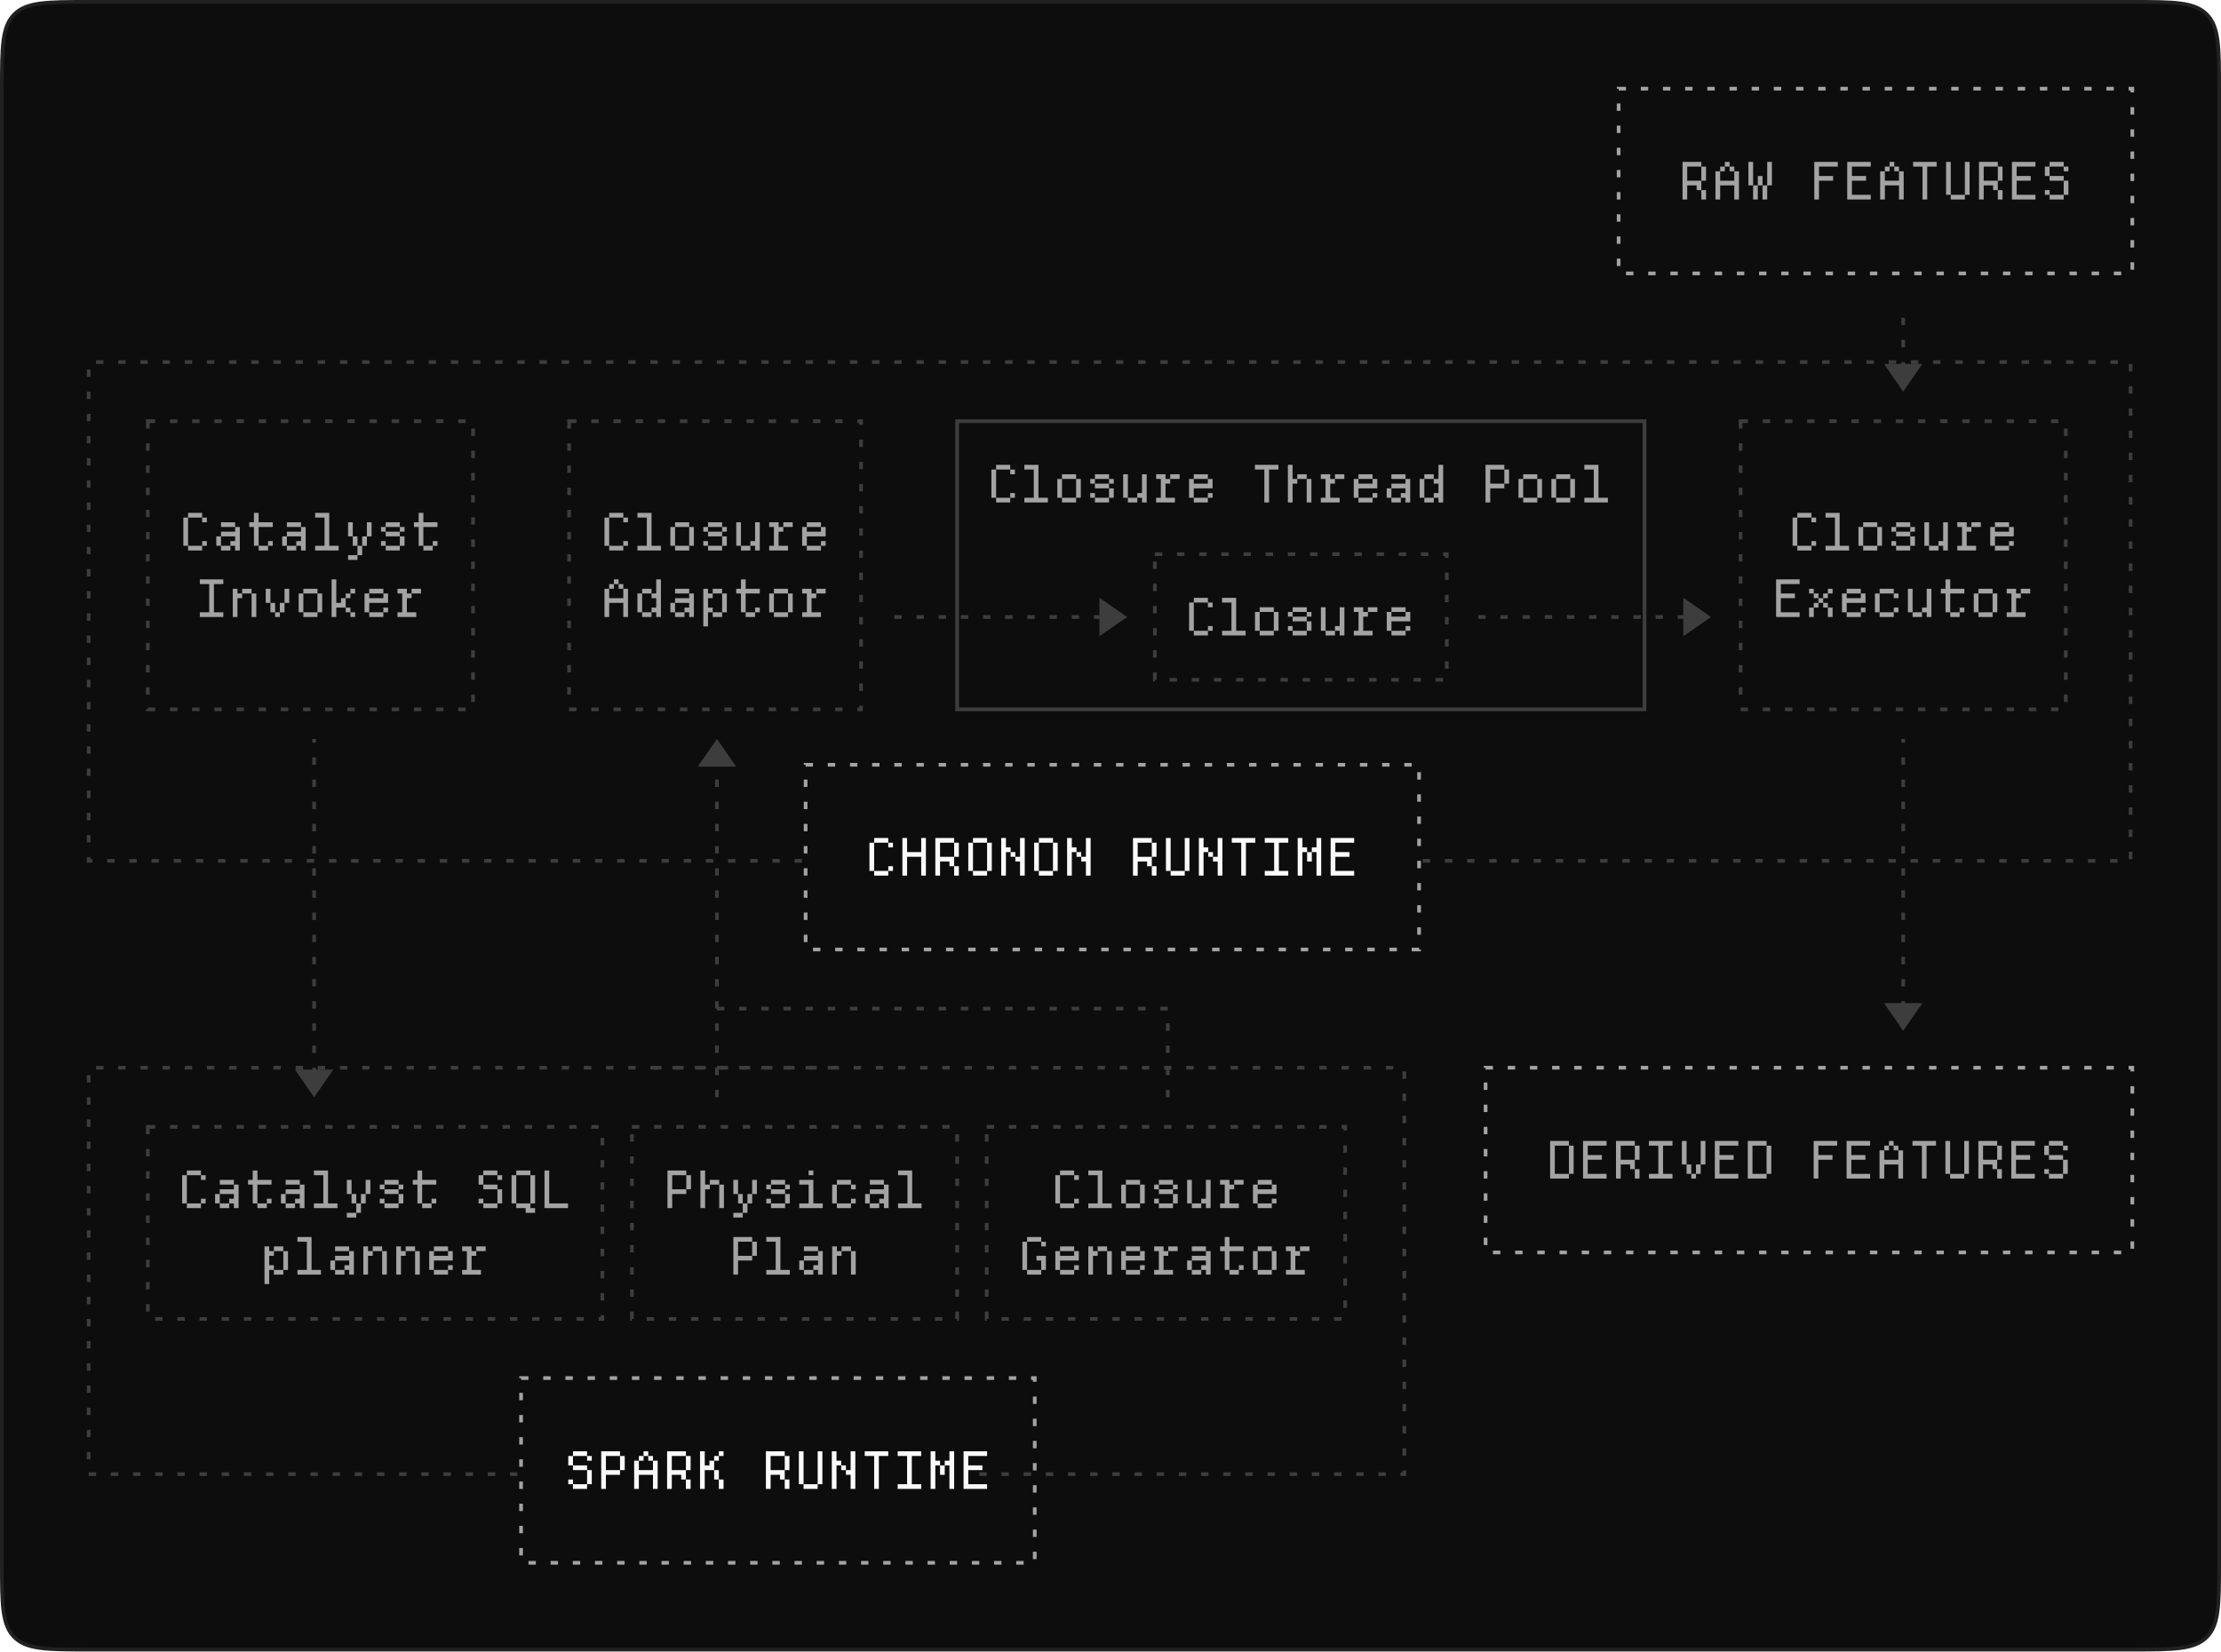
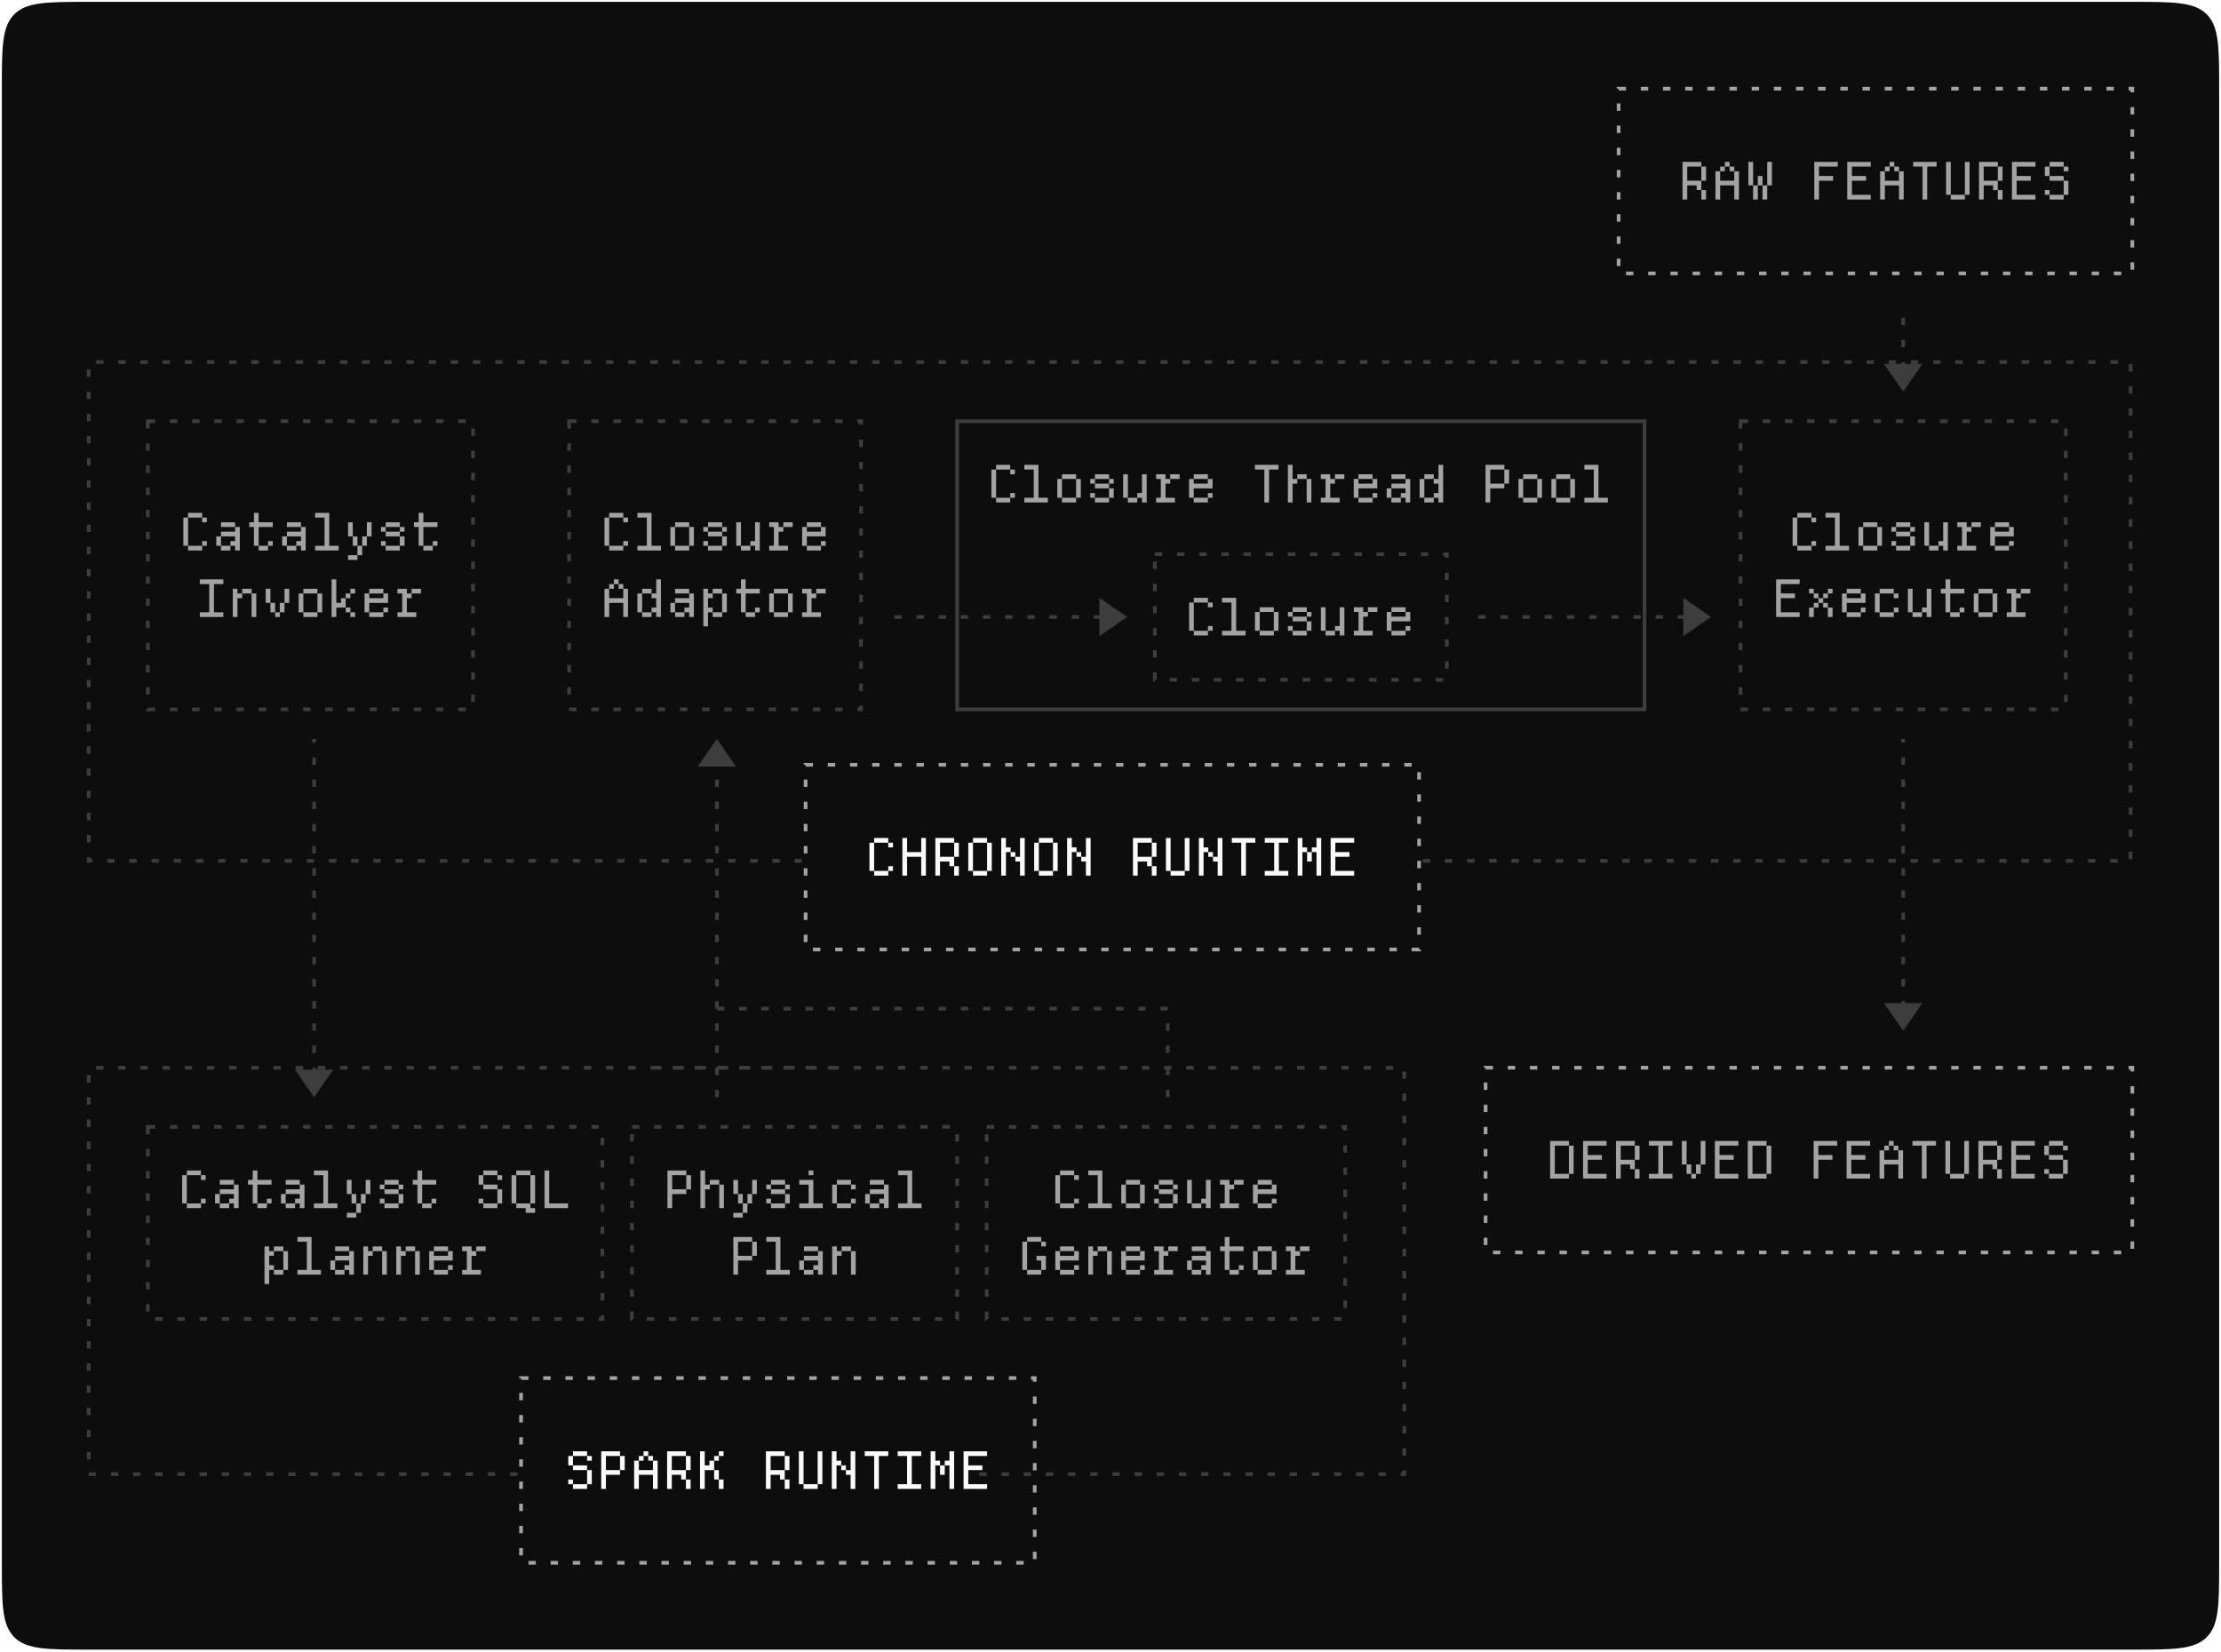
<svg xmlns="http://www.w3.org/2000/svg" width="601" height="447" viewBox="0 0 601 447" fill="none">
  <path d="M24 0.5H577C582.671 0.5 586.874 0.501 590.101 0.935C593.313 1.366 595.483 2.219 597.132 3.868C598.781 5.517 599.634 7.687 600.065 10.899C600.499 14.126 600.5 18.329 600.5 24V423C600.5 428.671 600.499 432.874 600.065 436.101C599.634 439.313 598.781 441.483 597.132 443.132C595.483 444.781 593.313 445.634 590.101 446.065C586.874 446.499 582.671 446.5 577 446.5H24C18.329 446.5 14.126 446.499 10.899 446.065C7.687 445.634 5.517 444.781 3.868 443.132C2.219 441.483 1.366 439.313 0.935 436.101C0.501 432.874 0.5 428.671 0.5 423V24C0.5 18.329 0.501 14.126 0.935 10.899C1.366 7.687 2.219 5.517 3.868 3.868C5.517 2.219 7.687 1.366 10.899 0.935C14.126 0.501 18.329 0.5 24 0.5Z" fill="#0D0D0D" />
-   <path d="M24 0.5H577C582.671 0.5 586.874 0.501 590.101 0.935C593.313 1.366 595.483 2.219 597.132 3.868C598.781 5.517 599.634 7.687 600.065 10.899C600.499 14.126 600.5 18.329 600.5 24V423C600.5 428.671 600.499 432.874 600.065 436.101C599.634 439.313 598.781 441.483 597.132 443.132C595.483 444.781 593.313 445.634 590.101 446.065C586.874 446.499 582.671 446.5 577 446.5H24C18.329 446.5 14.126 446.499 10.899 446.065C7.687 445.634 5.517 444.781 3.868 443.132C2.219 441.483 1.366 439.313 0.935 436.101C0.501 432.874 0.5 428.671 0.5 423V24C0.5 18.329 0.501 14.126 0.935 10.899C1.366 7.687 2.219 5.517 3.868 3.868C5.517 2.219 7.687 1.366 10.899 0.935C14.126 0.501 18.329 0.5 24 0.5Z" stroke="#212121" />
  <path d="M218 207H384V257H218V207Z" stroke="#A3A3A3" stroke-dasharray="2 4" />
  <path d="M235.273 228.091H236.545V235.727H235.273V228.091ZM236.545 235.727H240.364V237H236.545V235.727ZM240.364 234.455H241.636V235.727H240.364V234.455ZM236.545 226.818H240.364V228.091H236.545V226.818ZM240.364 228.091H241.636V229.364H240.364V228.091ZM244.187 226.818H245.46V230.636H249.278V226.818H250.55V237H249.278V231.909H245.46V237H244.187V226.818ZM253.101 226.818H258.192V228.091H254.374V231.909H258.192V234.455H256.919V233.182H254.374V237H253.101V226.818ZM258.192 228.091H259.464V231.909H258.192V228.091ZM258.192 234.455H259.464V237H258.192V234.455ZM262.015 228.091H263.288V235.727H262.015V228.091ZM263.288 235.727H267.106V237H263.288V235.727ZM267.106 228.091H268.379V235.727H267.106V228.091ZM263.288 226.818H267.106V228.091H263.288V226.818ZM270.929 226.818H272.202V229.364H273.474V230.636H272.202V237H270.929V226.818ZM276.02 233.182H274.747V231.909H276.02V226.818H277.293V237H276.02V233.182ZM274.747 231.909H273.474V230.636H274.747V231.909ZM279.843 228.091H281.116V235.727H279.843V228.091ZM281.116 235.727H284.934V237H281.116V235.727ZM284.934 228.091H286.207V235.727H284.934V228.091ZM281.116 226.818H284.934V228.091H281.116V226.818ZM288.757 226.818H290.03V229.364H291.303V230.636H290.03V237H288.757V226.818ZM293.848 233.182H292.575V231.909H293.848V226.818H295.121V237H293.848V233.182ZM292.575 231.909H291.303V230.636H292.575V231.909ZM306.585 226.818H311.676V228.091H307.858V231.909H311.676V234.455H310.403V233.182H307.858V237H306.585V226.818ZM311.676 228.091H312.949V231.909H311.676V228.091ZM311.676 234.455H312.949V237H311.676V234.455ZM315.499 226.818H316.772V235.727H315.499V226.818ZM316.772 235.727H320.59V237H316.772V235.727ZM320.59 226.818H321.863V235.727H320.59V226.818ZM324.413 226.818H325.686V229.364H326.959V230.636H325.686V237H324.413V226.818ZM329.504 233.182H328.232V231.909H329.504V226.818H330.777V237H329.504V233.182ZM328.232 231.909H326.959V230.636H328.232V231.909ZM333.327 226.818H339.691V228.091H337.146V237H335.873V228.091H333.327V226.818ZM344.787 235.727V228.091H342.241V226.818H348.605V228.091H346.06V235.727H348.605V237H342.241V235.727H344.787ZM351.156 226.818H352.428V229.364H353.701V230.636H352.428V237H351.156V226.818ZM356.246 230.636H354.974V229.364H356.246V226.818H357.519V237H356.246V230.636ZM353.701 230.636H354.974V233.182H353.701V230.636ZM360.07 226.818H366.433V228.091H361.342V230.636H365.161V231.909H361.342V235.727H366.433V237H360.07V226.818Z" fill="#FAFAFA" />
  <path d="M141 373H280V423H141V373Z" stroke="#A3A3A3" stroke-dasharray="2 4" />
  <path d="M153.773 394.091H155.045V396.636H153.773V394.091ZM155.045 396.636H158.864V397.909H155.045V396.636ZM158.864 401.727V403H155.045V401.727H158.864ZM155.045 401.727H153.773V400.455H155.045V401.727ZM158.864 397.909H160.136V401.727H158.864V397.909ZM155.045 392.818H158.864V394.091H155.045V392.818ZM158.864 394.091H160.136V395.364H158.864V394.091ZM162.687 392.818H167.778V394.091H163.96V397.909H167.778V399.182H163.96V403H162.687V392.818ZM167.778 394.091H169.05V397.909H167.778V394.091ZM171.601 395.364H172.874V397.909H176.692V395.364H177.964V403H176.692V399.182H172.874V403H171.601V395.364ZM174.146 392.818H175.419V394.091H174.146V392.818ZM172.874 394.091H174.146V395.364H172.874V394.091ZM175.419 394.091H176.692V395.364H175.419V394.091ZM180.515 392.818H185.606V394.091H181.788V397.909H185.606V400.455H184.333V399.182H181.788V403H180.515V392.818ZM185.606 394.091H186.879V397.909H185.606V394.091ZM185.606 400.455H186.879V403H185.606V400.455ZM189.429 392.818H190.702V396.636H191.974V395.364H193.247V397.909H190.702V403H189.429V392.818ZM194.52 392.818H195.793V394.091H194.52V392.818ZM193.247 394.091H194.52V395.364H193.247V394.091ZM194.52 400.455H193.247V397.909H194.52V400.455ZM194.52 400.455H195.793V403H194.52V400.455ZM207.257 392.818H212.348V394.091H208.53V397.909H212.348V400.455H211.075V399.182H208.53V403H207.257V392.818ZM212.348 394.091H213.621V397.909H212.348V394.091ZM212.348 400.455H213.621V403H212.348V400.455ZM216.171 392.818H217.444V401.727H216.171V392.818ZM217.444 401.727H221.262V403H217.444V401.727ZM221.262 392.818H222.535V401.727H221.262V392.818ZM225.085 392.818H226.358V395.364H227.631V396.636H226.358V403H225.085V392.818ZM230.176 399.182H228.903V397.909H230.176V392.818H231.449V403H230.176V399.182ZM228.903 397.909H227.631V396.636H228.903V397.909ZM233.999 392.818H240.363V394.091H237.817V403H236.545V394.091H233.999V392.818ZM245.459 401.727V394.091H242.913V392.818H249.277V394.091H246.732V401.727H249.277V403H242.913V401.727H245.459ZM251.827 392.818H253.1V395.364H254.373V396.636H253.1V403H251.827V392.818ZM256.918 396.636H255.646V395.364H256.918V392.818H258.191V403H256.918V396.636ZM254.373 396.636H255.646V399.182H254.373V396.636ZM260.741 392.818H267.105V394.091H262.014V396.636H265.832V397.909H262.014V401.727H267.105V403H260.741V392.818Z" fill="#FAFAFA" />
  <path d="M217.009 233H24V98H387.009" stroke="#3D3D3D" stroke-dasharray="2 4" />
  <path d="M140 399H24V289H228.279" stroke="#3D3D3D" stroke-dasharray="2 4" />
  <path d="M385 233H576.54V98H385" stroke="#3D3D3D" stroke-dasharray="2 4" />
  <path d="M265 399H380V289H175.229" stroke="#3D3D3D" stroke-dasharray="2 4" />
  <path d="M40 114H128V192H40V114Z" stroke="#3D3D3D" stroke-dasharray="2 4" />
  <path d="M49.617 140.091H50.889V147.727H49.617V140.091ZM50.889 147.727H54.707V149H50.889V147.727ZM54.707 146.455H55.98V147.727H54.707V146.455ZM50.889 138.818H54.707V140.091H50.889V138.818ZM54.707 140.091H55.98V141.364H54.707V140.091ZM58.531 145.182H59.803V147.727H58.531V145.182ZM59.803 147.727H62.349V149H59.803V147.727ZM62.349 146.455H63.621V145.182H59.803V143.909H63.621V142.636H64.894V149H63.621V147.727H62.349V146.455ZM59.803 141.364H63.621V142.636H59.803V141.364ZM68.717 138.818H69.99V141.364H73.808V142.636H69.99V147.727H68.717V142.636H67.445V141.364H68.717V138.818ZM69.99 147.727H72.535V149H69.99V147.727ZM72.535 146.455H73.808V147.727H72.535V146.455ZM76.359 145.182H77.631V147.727H76.359V145.182ZM77.631 147.727H80.177V149H77.631V147.727ZM80.177 146.455H81.45V145.182H77.631V143.909H81.45V142.636H82.722V149H81.45V147.727H80.177V146.455ZM77.631 141.364H81.45V142.636H77.631V141.364ZM87.818 140.091H85.273V138.818H89.091V147.727H91.636V149H85.273V147.727H87.818V140.091ZM94.187 141.364H95.46V145.182H94.187V141.364ZM99.278 141.364H100.55V145.182H99.278V141.364ZM96.732 147.727H98.005V150.273H96.732V147.727ZM96.732 150.273V151.545H94.187V150.273H96.732ZM98.005 145.182H99.278V147.727H98.005V145.182ZM95.46 145.182H96.732V147.727H95.46V145.182ZM108.192 147.727V149H104.374V147.727H108.192ZM104.374 147.727H103.101V146.455H104.374V147.727ZM108.192 141.364V142.636H104.374V141.364H108.192ZM103.101 142.636H104.374V143.909H103.101V142.636ZM104.374 143.909H108.192V145.182H104.374V143.909ZM108.192 145.182H109.464V147.727H108.192V145.182ZM108.192 142.636H109.464V143.909H108.192V142.636ZM113.288 138.818H114.56V141.364H118.379V142.636H114.56V147.727H113.288V142.636H112.015V141.364H113.288V138.818ZM114.56 147.727H117.106V149H114.56V147.727ZM117.106 146.455H118.379V147.727H117.106V146.455ZM56.619 165.727V158.091H54.074V156.818H60.437V158.091H57.892V165.727H60.437V167H54.074V165.727H56.619ZM62.988 159.364H64.26V160.636H65.533V161.909H64.26V167H62.988V159.364ZM65.533 159.364H68.079V160.636H65.533V159.364ZM68.079 160.636H69.351V167H68.079V160.636ZM71.902 159.364H73.174V163.182H71.902V159.364ZM76.993 159.364H78.265V163.182H76.993V159.364ZM74.447 165.727H73.174V163.182H74.447V165.727ZM74.447 165.727H75.72V167H74.447V165.727ZM75.72 163.182H76.993V165.727H75.72V163.182ZM82.088 159.364H85.907V160.636H82.088V159.364ZM85.907 160.636H87.179V165.727H85.907V160.636ZM80.816 160.636H82.088V165.727H80.816V160.636ZM82.088 165.727H85.907V167H82.088V165.727ZM89.73 156.818H91.002V163.182H92.275V161.909H93.548V164.455H91.002V167H89.73V156.818ZM94.821 159.364H96.093V160.636H94.821V159.364ZM93.548 160.636H94.821V161.909H93.548V160.636ZM93.548 164.455H94.821V165.727H93.548V164.455ZM94.821 165.727H96.093V167H94.821V165.727ZM99.916 159.364H103.735V160.636H99.916V159.364ZM98.644 160.636H99.916V161.909H103.735V160.636H105.007V163.182H99.916V165.727H98.644V160.636ZM99.916 165.727H103.735V167H99.916V165.727ZM103.735 164.455H105.007V165.727H103.735V164.455ZM110.103 159.364V160.636H111.376V161.909H110.103V165.727H112.649V167H107.558V165.727H108.831V160.636H107.558V159.364H110.103ZM113.922 159.364V160.636H111.376V159.364H113.922Z" fill="#A3A3A3" />
  <path d="M154 114H233V192H154V114Z" stroke="#3D3D3D" stroke-dasharray="2 4" />
  <path d="M163.574 140.091H164.846V147.727H163.574V140.091ZM164.846 147.727H168.664V149H164.846V147.727ZM168.664 146.455H169.937V147.727H168.664V146.455ZM164.846 138.818H168.664V140.091H164.846V138.818ZM168.664 140.091H169.937V141.364H168.664V140.091ZM175.033 140.091H172.488V138.818H176.306V147.727H178.851V149H172.488V147.727H175.033V140.091ZM182.674 141.364H186.493V142.636H182.674V141.364ZM186.493 142.636H187.765V147.727H186.493V142.636ZM181.402 142.636H182.674V147.727H181.402V142.636ZM182.674 147.727H186.493V149H182.674V147.727ZM195.407 147.727V149H191.588V147.727H195.407ZM191.588 147.727H190.316V146.455H191.588V147.727ZM195.407 141.364V142.636H191.588V141.364H195.407ZM190.316 142.636H191.588V143.909H190.316V142.636ZM191.588 143.909H195.407V145.182H191.588V143.909ZM195.407 145.182H196.679V147.727H195.407V145.182ZM195.407 142.636H196.679V143.909H195.407V142.636ZM199.23 141.364H200.502V147.727H199.23V141.364ZM200.502 147.727H203.048V149H200.502V147.727ZM204.321 141.364H205.593V149H204.321V147.727H203.048V146.455H204.321V141.364ZM210.689 141.364V142.636H211.962V143.909H210.689V147.727H213.235V149H208.144V147.727H209.417V142.636H208.144V141.364H210.689ZM214.507 141.364V142.636H211.962V141.364H214.507ZM218.331 141.364H222.149V142.636H218.331V141.364ZM217.058 142.636H218.331V143.909H222.149V142.636H223.422V145.182H218.331V147.727H217.058V142.636ZM218.331 147.727H222.149V149H218.331V147.727ZM222.149 146.455H223.422V147.727H222.149V146.455ZM163.574 159.364H164.846V161.909H168.664V159.364H169.937V167H168.664V163.182H164.846V167H163.574V159.364ZM166.119 156.818H167.392V158.091H166.119V156.818ZM164.846 158.091H166.119V159.364H164.846V158.091ZM167.392 158.091H168.664V159.364H167.392V158.091ZM177.578 156.818H178.851V167H177.578V165.727H176.306V164.455H177.578V161.909H176.306V160.636H177.578V156.818ZM176.306 165.727V167H173.76V165.727H176.306ZM173.76 165.727H172.488V160.636H173.76V165.727ZM176.306 160.636H173.76V159.364H176.306V160.636ZM181.402 163.182H182.674V165.727H181.402V163.182ZM182.674 165.727H185.22V167H182.674V165.727ZM185.22 164.455H186.493V163.182H182.674V161.909H186.493V160.636H187.765V167H186.493V165.727H185.22V164.455ZM182.674 159.364H186.493V160.636H182.674V159.364ZM190.316 159.364H191.588V160.636H192.861V161.909H191.588V164.455H192.861V165.727H191.588V169.545H190.316V159.364ZM192.861 159.364H195.407V160.636H192.861V159.364ZM195.407 160.636H196.679V165.727H195.407V160.636ZM192.861 165.727H195.407V167H192.861V165.727ZM200.502 156.818H201.775V159.364H205.593V160.636H201.775V165.727H200.502V160.636H199.23V159.364H200.502V156.818ZM201.775 165.727H204.321V167H201.775V165.727ZM204.321 164.455H205.593V165.727H204.321V164.455ZM209.417 159.364H213.235V160.636H209.417V159.364ZM213.235 160.636H214.507V165.727H213.235V160.636ZM208.144 160.636H209.417V165.727H208.144V160.636ZM209.417 165.727H213.235V167H209.417V165.727ZM219.603 159.364V160.636H220.876V161.909H219.603V165.727H222.149V167H217.058V165.727H218.331V160.636H217.058V159.364H219.603ZM223.422 159.364V160.636H220.876V159.364H223.422Z" fill="#A3A3A3" />
  <path d="M259 114H445V192H259V114Z" stroke="#3D3D3D" />
  <path d="M268.273 127.091H269.545V134.727H268.273V127.091ZM269.545 134.727H273.364V136H269.545V134.727ZM273.364 133.455H274.636V134.727H273.364V133.455ZM269.545 125.818H273.364V127.091H269.545V125.818ZM273.364 127.091H274.636V128.364H273.364V127.091ZM279.732 127.091H277.187V125.818H281.005V134.727H283.55V136H277.187V134.727H279.732V127.091ZM287.374 128.364H291.192V129.636H287.374V128.364ZM291.192 129.636H292.464V134.727H291.192V129.636ZM286.101 129.636H287.374V134.727H286.101V129.636ZM287.374 134.727H291.192V136H287.374V134.727ZM300.106 134.727V136H296.288V134.727H300.106ZM296.288 134.727H295.015V133.455H296.288V134.727ZM300.106 128.364V129.636H296.288V128.364H300.106ZM295.015 129.636H296.288V130.909H295.015V129.636ZM296.288 130.909H300.106V132.182H296.288V130.909ZM300.106 132.182H301.379V134.727H300.106V132.182ZM300.106 129.636H301.379V130.909H300.106V129.636ZM303.929 128.364H305.202V134.727H303.929V128.364ZM305.202 134.727H307.747V136H305.202V134.727ZM309.02 128.364H310.293V136H309.02V134.727H307.747V133.455H309.02V128.364ZM315.388 128.364V129.636H316.661V130.909H315.388V134.727H317.934V136H312.843V134.727H314.116V129.636H312.843V128.364H315.388ZM319.207 128.364V129.636H316.661V128.364H319.207ZM323.03 128.364H326.848V129.636H323.03V128.364ZM321.757 129.636H323.03V130.909H326.848V129.636H328.121V132.182H323.03V134.727H321.757V129.636ZM323.03 134.727H326.848V136H323.03V134.727ZM326.848 133.455H328.121V134.727H326.848V133.455ZM339.585 125.818H345.949V127.091H343.403V136H342.131V127.091H339.585V125.818ZM348.499 125.818H349.772V129.636H351.045V130.909H349.772V136H348.499V125.818ZM353.59 129.636H354.863V136H353.59V129.636ZM351.045 128.364H353.59V129.636H351.045V128.364ZM359.959 128.364V129.636H361.232V130.909H359.959V134.727H362.504V136H357.413V134.727H358.686V129.636H357.413V128.364H359.959ZM363.777 128.364V129.636H361.232V128.364H363.777ZM367.6 128.364H371.418V129.636H367.6V128.364ZM366.327 129.636H367.6V130.909H371.418V129.636H372.691V132.182H367.6V134.727H366.327V129.636ZM367.6 134.727H371.418V136H367.6V134.727ZM371.418 133.455H372.691V134.727H371.418V133.455ZM375.241 132.182H376.514V134.727H375.241V132.182ZM376.514 134.727H379.06V136H376.514V134.727ZM379.06 133.455H380.332V132.182H376.514V130.909H380.332V129.636H381.605V136H380.332V134.727H379.06V133.455ZM376.514 128.364H380.332V129.636H376.514V128.364ZM389.246 125.818H390.519V136H389.246V134.727H387.974V133.455H389.246V130.909H387.974V129.636H389.246V125.818ZM387.974 134.727V136H385.428V134.727H387.974ZM385.428 134.727H384.156V129.636H385.428V134.727ZM387.974 129.636H385.428V128.364H387.974V129.636ZM401.984 125.818H407.075V127.091H403.256V130.909H407.075V132.182H403.256V136H401.984V125.818ZM407.075 127.091H408.347V130.909H407.075V127.091ZM412.17 128.364H415.989V129.636H412.17V128.364ZM415.989 129.636H417.261V134.727H415.989V129.636ZM410.898 129.636H412.17V134.727H410.898V129.636ZM412.17 134.727H415.989V136H412.17V134.727ZM421.085 128.364H424.903V129.636H421.085V128.364ZM424.903 129.636H426.175V134.727H424.903V129.636ZM419.812 129.636H421.085V134.727H419.812V129.636ZM421.085 134.727H424.903V136H421.085V134.727ZM431.271 127.091H428.726V125.818H432.544V134.727H435.089V136H428.726V134.727H431.271V127.091Z" fill="#A3A3A3" />
  <path d="M312.5 150H391.5V184H312.5V150Z" stroke="#3D3D3D" stroke-dasharray="2 4" />
  <path d="M321.773 163.091H323.045V170.727H321.773V163.091ZM323.045 170.727H326.864V172H323.045V170.727ZM326.864 169.455H328.136V170.727H326.864V169.455ZM323.045 161.818H326.864V163.091H323.045V161.818ZM326.864 163.091H328.136V164.364H326.864V163.091ZM333.232 163.091H330.687V161.818H334.505V170.727H337.05V172H330.687V170.727H333.232V163.091ZM340.874 164.364H344.692V165.636H340.874V164.364ZM344.692 165.636H345.964V170.727H344.692V165.636ZM339.601 165.636H340.874V170.727H339.601V165.636ZM340.874 170.727H344.692V172H340.874V170.727ZM353.606 170.727V172H349.788V170.727H353.606ZM349.788 170.727H348.515V169.455H349.788V170.727ZM353.606 164.364V165.636H349.788V164.364H353.606ZM348.515 165.636H349.788V166.909H348.515V165.636ZM349.788 166.909H353.606V168.182H349.788V166.909ZM353.606 168.182H354.879V170.727H353.606V168.182ZM353.606 165.636H354.879V166.909H353.606V165.636ZM357.429 164.364H358.702V170.727H357.429V164.364ZM358.702 170.727H361.247V172H358.702V170.727ZM362.52 164.364H363.793V172H362.52V170.727H361.247V169.455H362.52V164.364ZM368.888 164.364V165.636H370.161V166.909H368.888V170.727H371.434V172H366.343V170.727H367.616V165.636H366.343V164.364H368.888ZM372.707 164.364V165.636H370.161V164.364H372.707ZM376.53 164.364H380.348V165.636H376.53V164.364ZM375.257 165.636H376.53V166.909H380.348V165.636H381.621V168.182H376.53V170.727H375.257V165.636ZM376.53 170.727H380.348V172H376.53V170.727ZM380.348 169.455H381.621V170.727H380.348V169.455Z" fill="#A3A3A3" />
  <path d="M471 114H559V192H471V114Z" stroke="#3D3D3D" stroke-dasharray="2 4" />
  <path d="M485.074 140.091H486.346V147.727H485.074V140.091ZM486.346 147.727H490.164V149H486.346V147.727ZM490.164 146.455H491.437V147.727H490.164V146.455ZM486.346 138.818H490.164V140.091H486.346V138.818ZM490.164 140.091H491.437V141.364H490.164V140.091ZM496.533 140.091H493.988V138.818H497.806V147.727H500.351V149H493.988V147.727H496.533V140.091ZM504.174 141.364H507.993V142.636H504.174V141.364ZM507.993 142.636H509.265V147.727H507.993V142.636ZM502.902 142.636H504.174V147.727H502.902V142.636ZM504.174 147.727H507.993V149H504.174V147.727ZM516.907 147.727V149H513.088V147.727H516.907ZM513.088 147.727H511.816V146.455H513.088V147.727ZM516.907 141.364V142.636H513.088V141.364H516.907ZM511.816 142.636H513.088V143.909H511.816V142.636ZM513.088 143.909H516.907V145.182H513.088V143.909ZM516.907 145.182H518.179V147.727H516.907V145.182ZM516.907 142.636H518.179V143.909H516.907V142.636ZM520.73 141.364H522.002V147.727H520.73V141.364ZM522.002 147.727H524.548V149H522.002V147.727ZM525.821 141.364H527.093V149H525.821V147.727H524.548V146.455H525.821V141.364ZM532.189 141.364V142.636H533.462V143.909H532.189V147.727H534.735V149H529.644V147.727H530.917V142.636H529.644V141.364H532.189ZM536.007 141.364V142.636H533.462V141.364H536.007ZM539.831 141.364H543.649V142.636H539.831V141.364ZM538.558 142.636H539.831V143.909H543.649V142.636H544.922V145.182H539.831V147.727H538.558V142.636ZM539.831 147.727H543.649V149H539.831V147.727ZM543.649 146.455H544.922V147.727H543.649V146.455ZM480.616 156.818H486.98V158.091H481.889V160.636H485.707V161.909H481.889V165.727H486.98V167H480.616V156.818ZM489.531 159.364H490.803V160.636H489.531V159.364ZM494.621 159.364H495.894V160.636H494.621V159.364ZM489.531 164.455H490.803V167H489.531V164.455ZM493.349 160.636H494.621V161.909H493.349V160.636ZM490.803 160.636H492.076V161.909H490.803V160.636ZM492.076 161.909H493.349V163.182H492.076V161.909ZM490.803 163.182H492.076V164.455H490.803V163.182ZM493.349 163.182H494.621V164.455H493.349V163.182ZM494.621 164.455H495.894V167H494.621V164.455ZM499.717 159.364H503.536V160.636H499.717V159.364ZM498.445 160.636H499.717V161.909H503.536V160.636H504.808V163.182H499.717V165.727H498.445V160.636ZM499.717 165.727H503.536V167H499.717V165.727ZM503.536 164.455H504.808V165.727H503.536V164.455ZM508.631 159.364H512.45V160.636H508.631V159.364ZM507.359 160.636H508.631V165.727H507.359V160.636ZM508.631 165.727H512.45V167H508.631V165.727ZM512.45 160.636H513.722V161.909H512.45V160.636ZM512.45 164.455H513.722V165.727H512.45V164.455ZM516.273 159.364H517.545V165.727H516.273V159.364ZM517.545 165.727H520.091V167H517.545V165.727ZM521.364 159.364H522.636V167H521.364V165.727H520.091V164.455H521.364V159.364ZM526.46 156.818H527.732V159.364H531.55V160.636H527.732V165.727H526.46V160.636H525.187V159.364H526.46V156.818ZM527.732 165.727H530.278V167H527.732V165.727ZM530.278 164.455H531.55V165.727H530.278V164.455ZM535.374 159.364H539.192V160.636H535.374V159.364ZM539.192 160.636H540.464V165.727H539.192V160.636ZM534.101 160.636H535.374V165.727H534.101V160.636ZM535.374 165.727H539.192V167H535.374V165.727ZM545.56 159.364V160.636H546.833V161.909H545.56V165.727H548.106V167H543.015V165.727H544.288V160.636H543.015V159.364H545.56ZM549.379 159.364V160.636H546.833V159.364H549.379Z" fill="#A3A3A3" />
  <path d="M438 24H577V74H438V24Z" stroke="#A3A3A3" stroke-dasharray="2 4" />
  <path d="M455.288 43.818H460.379V45.091H456.561V48.909H460.379V51.455H459.107V50.182H456.561V54H455.288V43.818ZM460.379 45.091H461.652V48.909H460.379V45.091ZM460.379 51.455H461.652V54H460.379V51.455ZM464.202 46.364H465.475V48.909H469.293V46.364H470.566V54H469.293V50.182H465.475V54H464.202V46.364ZM466.748 43.818H468.021V45.091H466.748V43.818ZM465.475 45.091H466.748V46.364H465.475V45.091ZM468.021 45.091H469.293V46.364H468.021V45.091ZM473.116 43.818H474.389V50.182H473.116V43.818ZM474.389 50.182H475.662V54H474.389V50.182ZM478.207 43.818H479.48V50.182H478.207V43.818ZM476.935 50.182H478.207V54H476.935V50.182ZM475.662 47.636H476.935V50.182H475.662V47.636ZM490.945 43.818H497.308V45.091H492.217V47.636H496.036V48.909H492.217V54H490.945V43.818ZM499.859 43.818H506.222V45.091H501.131V47.636H504.95V48.909H501.131V52.727H506.222V54H499.859V43.818ZM508.773 46.364H510.045V48.909H513.864V46.364H515.136V54H513.864V50.182H510.045V54H508.773V46.364ZM511.318 43.818H512.591V45.091H511.318V43.818ZM510.045 45.091H511.318V46.364H510.045V45.091ZM512.591 45.091H513.864V46.364H512.591V45.091ZM517.687 43.818H524.05V45.091H521.505V54H520.232V45.091H517.687V43.818ZM526.601 43.818H527.874V52.727H526.601V43.818ZM527.874 52.727H531.692V54H527.874V52.727ZM531.692 43.818H532.964V52.727H531.692V43.818ZM535.515 43.818H540.606V45.091H536.788V48.909H540.606V51.455H539.333V50.182H536.788V54H535.515V43.818ZM540.606 45.091H541.879V48.909H540.606V45.091ZM540.606 51.455H541.879V54H540.606V51.455ZM544.429 43.818H550.793V45.091H545.702V47.636H549.52V48.909H545.702V52.727H550.793V54H544.429V43.818ZM553.343 45.091H554.616V47.636H553.343V45.091ZM554.616 47.636H558.434V48.909H554.616V47.636ZM558.434 52.727V54H554.616V52.727H558.434ZM554.616 52.727H553.343V51.455H554.616V52.727ZM558.434 48.909H559.707V52.727H558.434V48.909ZM554.616 43.818H558.434V45.091H554.616V43.818ZM558.434 45.091H559.707V46.364H558.434V45.091Z" fill="#A3A3A3" />
  <path d="M402 289H577V339H402V289Z" stroke="#A3A3A3" stroke-dasharray="2 4" />
  <path d="M419.46 308.818H424.551V310.091H420.733V317.727H424.551V319H419.46V308.818ZM424.551 310.091H425.824V317.727H424.551V310.091ZM428.374 308.818H434.738V310.091H429.647V312.636H433.465V313.909H429.647V317.727H434.738V319H428.374V308.818ZM437.288 308.818H442.379V310.091H438.561V313.909H442.379V316.455H441.107V315.182H438.561V319H437.288V308.818ZM442.379 310.091H443.652V313.909H442.379V310.091ZM442.379 316.455H443.652V319H442.379V316.455ZM448.748 317.727V310.091H446.202V308.818H452.566V310.091H450.021V317.727H452.566V319H446.202V317.727H448.748ZM457.662 317.727H456.389V315.182H457.662V317.727ZM457.662 317.727H458.935V319H457.662V317.727ZM455.116 308.818H456.389V315.182H455.116V308.818ZM460.207 308.818H461.48V315.182H460.207V308.818ZM458.935 315.182H460.207V317.727H458.935V315.182ZM464.031 308.818H470.394V310.091H465.303V312.636H469.121V313.909H465.303V317.727H470.394V319H464.031V308.818ZM472.945 308.818H478.036V310.091H474.217V317.727H478.036V319H472.945V308.818ZM478.036 310.091H479.308V317.727H478.036V310.091ZM490.773 308.818H497.136V310.091H492.045V312.636H495.864V313.909H492.045V319H490.773V308.818ZM499.687 308.818H506.05V310.091H500.96V312.636H504.778V313.909H500.96V317.727H506.05V319H499.687V308.818ZM508.601 311.364H509.874V313.909H513.692V311.364H514.964V319H513.692V315.182H509.874V319H508.601V311.364ZM511.146 308.818H512.419V310.091H511.146V308.818ZM509.874 310.091H511.146V311.364H509.874V310.091ZM512.419 310.091H513.692V311.364H512.419V310.091ZM517.515 308.818H523.879V310.091H521.333V319H520.06V310.091H517.515V308.818ZM526.429 308.818H527.702V317.727H526.429V308.818ZM527.702 317.727H531.52V319H527.702V317.727ZM531.52 308.818H532.793V317.727H531.52V308.818ZM535.343 308.818H540.434V310.091H536.616V313.909H540.434V316.455H539.161V315.182H536.616V319H535.343V308.818ZM540.434 310.091H541.707V313.909H540.434V310.091ZM540.434 316.455H541.707V319H540.434V316.455ZM544.257 308.818H550.621V310.091H545.53V312.636H549.348V313.909H545.53V317.727H550.621V319H544.257V308.818ZM553.171 310.091H554.444V312.636H553.171V310.091ZM554.444 312.636H558.262V313.909H554.444V312.636ZM558.262 317.727V319H554.444V317.727H558.262ZM554.444 317.727H553.171V316.455H554.444V317.727ZM558.262 313.909H559.535V317.727H558.262V313.909ZM554.444 308.818H558.262V310.091H554.444V308.818ZM558.262 310.091H559.535V311.364H558.262V310.091Z" fill="#A3A3A3" />
  <path d="M40 305H163V357H40V305Z" stroke="#3D3D3D" stroke-dasharray="2 4" />
  <path d="M49.288 318.091H50.561V325.727H49.288V318.091ZM50.561 325.727H54.379V327H50.561V325.727ZM54.379 324.455H55.652V325.727H54.379V324.455ZM50.561 316.818H54.379V318.091H50.561V316.818ZM54.379 318.091H55.652V319.364H54.379V318.091ZM58.202 323.182H59.475V325.727H58.202V323.182ZM59.475 325.727H62.021V327H59.475V325.727ZM62.021 324.455H63.293V323.182H59.475V321.909H63.293V320.636H64.566V327H63.293V325.727H62.021V324.455ZM59.475 319.364H63.293V320.636H59.475V319.364ZM68.389 316.818H69.662V319.364H73.48V320.636H69.662V325.727H68.389V320.636H67.117V319.364H68.389V316.818ZM69.662 325.727H72.207V327H69.662V325.727ZM72.207 324.455H73.48V325.727H72.207V324.455ZM76.031 323.182H77.303V325.727H76.031V323.182ZM77.303 325.727H79.849V327H77.303V325.727ZM79.849 324.455H81.121V323.182H77.303V321.909H81.121V320.636H82.394V327H81.121V325.727H79.849V324.455ZM77.303 319.364H81.121V320.636H77.303V319.364ZM87.49 318.091H84.945V316.818H88.763V325.727H91.308V327H84.945V325.727H87.49V318.091ZM93.859 319.364H95.131V323.182H93.859V319.364ZM98.95 319.364H100.222V323.182H98.95V319.364ZM96.404 325.727H97.677V328.273H96.404V325.727ZM96.404 328.273V329.545H93.859V328.273H96.404ZM97.677 323.182H98.95V325.727H97.677V323.182ZM95.131 323.182H96.404V325.727H95.131V323.182ZM107.864 325.727V327H104.045V325.727H107.864ZM104.045 325.727H102.773V324.455H104.045V325.727ZM107.864 319.364V320.636H104.045V319.364H107.864ZM102.773 320.636H104.045V321.909H102.773V320.636ZM104.045 321.909H107.864V323.182H104.045V321.909ZM107.864 323.182H109.136V325.727H107.864V323.182ZM107.864 320.636H109.136V321.909H107.864V320.636ZM112.96 316.818H114.232V319.364H118.05V320.636H114.232V325.727H112.96V320.636H111.687V319.364H112.96V316.818ZM114.232 325.727H116.778V327H114.232V325.727ZM116.778 324.455H118.05V325.727H116.778V324.455ZM129.515 318.091H130.788V320.636H129.515V318.091ZM130.788 320.636H134.606V321.909H130.788V320.636ZM134.606 325.727V327H130.788V325.727H134.606ZM130.788 325.727H129.515V324.455H130.788V325.727ZM134.606 321.909H135.879V325.727H134.606V321.909ZM130.788 316.818H134.606V318.091H130.788V316.818ZM134.606 318.091H135.879V319.364H134.606V318.091ZM138.429 318.091H139.702V325.727H138.429V318.091ZM139.702 325.727H143.52V327H144.793V328.273H142.247V327H139.702V325.727ZM143.52 318.091H144.793V325.727H143.52V318.091ZM143.52 318.091H139.702V316.818H143.52V318.091ZM147.343 316.818H148.616V325.727H153.707V327H147.343V316.818ZM71.573 337.364H72.846V338.636H74.119V339.909H72.846V342.455H74.119V343.727H72.846V347.545H71.573V337.364ZM74.119 337.364H76.664V338.636H74.119V337.364ZM76.664 338.636H77.937V343.727H76.664V338.636ZM74.119 343.727H76.664V345H74.119V343.727ZM83.033 336.091H80.488V334.818H84.306V343.727H86.851V345H80.488V343.727H83.033V336.091ZM89.402 341.182H90.674V343.727H89.402V341.182ZM90.674 343.727H93.22V345H90.674V343.727ZM93.22 342.455H94.493V341.182H90.674V339.909H94.493V338.636H95.765V345H94.493V343.727H93.22V342.455ZM90.674 337.364H94.493V338.636H90.674V337.364ZM98.316 337.364H99.588V338.636H100.861V339.909H99.588V345H98.316V337.364ZM100.861 337.364H103.407V338.636H100.861V337.364ZM103.407 338.636H104.679V345H103.407V338.636ZM107.23 337.364H108.502V338.636H109.775V339.909H108.502V345H107.23V337.364ZM109.775 337.364H112.321V338.636H109.775V337.364ZM112.321 338.636H113.593V345H112.321V338.636ZM117.417 337.364H121.235V338.636H117.417V337.364ZM116.144 338.636H117.417V339.909H121.235V338.636H122.507V341.182H117.417V343.727H116.144V338.636ZM117.417 343.727H121.235V345H117.417V343.727ZM121.235 342.455H122.507V343.727H121.235V342.455ZM127.603 337.364V338.636H128.876V339.909H127.603V343.727H130.149V345H125.058V343.727H126.331V338.636H125.058V337.364H127.603ZM131.422 337.364V338.636H128.876V337.364H131.422Z" fill="#A3A3A3" />
  <path d="M171 305H259V357H171V305Z" stroke="#3D3D3D" stroke-dasharray="2 4" />
  <path d="M180.616 316.818H185.707V318.091H181.889V321.909H185.707V323.182H181.889V327H180.616V316.818ZM185.707 318.091H186.98V321.909H185.707V318.091ZM189.531 316.818H190.803V320.636H192.076V321.909H190.803V327H189.531V316.818ZM194.621 320.636H195.894V327H194.621V320.636ZM192.076 319.364H194.621V320.636H192.076V319.364ZM198.445 319.364H199.717V323.182H198.445V319.364ZM203.536 319.364H204.808V323.182H203.536V319.364ZM200.99 325.727H202.263V328.273H200.99V325.727ZM200.99 328.273V329.545H198.445V328.273H200.99ZM202.263 323.182H203.536V325.727H202.263V323.182ZM199.717 323.182H200.99V325.727H199.717V323.182ZM212.45 325.727V327H208.631V325.727H212.45ZM208.631 325.727H207.359V324.455H208.631V325.727ZM212.45 319.364V320.636H208.631V319.364H212.45ZM207.359 320.636H208.631V321.909H207.359V320.636ZM208.631 321.909H212.45V323.182H208.631V321.909ZM212.45 323.182H213.722V325.727H212.45V323.182ZM212.45 320.636H213.722V321.909H212.45V320.636ZM218.818 320.636H216.273V319.364H220.091V325.727H222.636V327H216.273V325.727H218.818V320.636ZM218.818 316.818H220.091V318.091H218.818V316.818ZM226.46 319.364H230.278V320.636H226.46V319.364ZM225.187 320.636H226.46V325.727H225.187V320.636ZM226.46 325.727H230.278V327H226.46V325.727ZM230.278 320.636H231.55V321.909H230.278V320.636ZM230.278 324.455H231.55V325.727H230.278V324.455ZM234.101 323.182H235.374V325.727H234.101V323.182ZM235.374 325.727H237.919V327H235.374V325.727ZM237.919 324.455H239.192V323.182H235.374V321.909H239.192V320.636H240.464V327H239.192V325.727H237.919V324.455ZM235.374 319.364H239.192V320.636H235.374V319.364ZM245.56 318.091H243.015V316.818H246.833V325.727H249.379V327H243.015V325.727H245.56V318.091ZM198.445 334.818H203.536V336.091H199.717V339.909H203.536V341.182H199.717V345H198.445V334.818ZM203.536 336.091H204.808V339.909H203.536V336.091ZM209.904 336.091H207.359V334.818H211.177V343.727H213.722V345H207.359V343.727H209.904V336.091ZM216.273 341.182H217.545V343.727H216.273V341.182ZM217.545 343.727H220.091V345H217.545V343.727ZM220.091 342.455H221.364V341.182H217.545V339.909H221.364V338.636H222.636V345H221.364V343.727H220.091V342.455ZM217.545 337.364H221.364V338.636H217.545V337.364ZM225.187 337.364H226.46V338.636H227.732V339.909H226.46V345H225.187V337.364ZM227.732 337.364H230.278V338.636H227.732V337.364ZM230.278 338.636H231.55V345H230.278V338.636Z" fill="#A3A3A3" />
  <path d="M267 305H364V357H267V305Z" stroke="#3D3D3D" stroke-dasharray="2 4" />
  <path d="M285.574 318.091H286.846V325.727H285.574V318.091ZM286.846 325.727H290.664V327H286.846V325.727ZM290.664 324.455H291.937V325.727H290.664V324.455ZM286.846 316.818H290.664V318.091H286.846V316.818ZM290.664 318.091H291.937V319.364H290.664V318.091ZM297.033 318.091H294.488V316.818H298.306V325.727H300.851V327H294.488V325.727H297.033V318.091ZM304.674 319.364H308.493V320.636H304.674V319.364ZM308.493 320.636H309.765V325.727H308.493V320.636ZM303.402 320.636H304.674V325.727H303.402V320.636ZM304.674 325.727H308.493V327H304.674V325.727ZM317.407 325.727V327H313.588V325.727H317.407ZM313.588 325.727H312.316V324.455H313.588V325.727ZM317.407 319.364V320.636H313.588V319.364H317.407ZM312.316 320.636H313.588V321.909H312.316V320.636ZM313.588 321.909H317.407V323.182H313.588V321.909ZM317.407 323.182H318.679V325.727H317.407V323.182ZM317.407 320.636H318.679V321.909H317.407V320.636ZM321.23 319.364H322.502V325.727H321.23V319.364ZM322.502 325.727H325.048V327H322.502V325.727ZM326.321 319.364H327.593V327H326.321V325.727H325.048V324.455H326.321V319.364ZM332.689 319.364V320.636H333.962V321.909H332.689V325.727H335.235V327H330.144V325.727H331.417V320.636H330.144V319.364H332.689ZM336.507 319.364V320.636H333.962V319.364H336.507ZM340.331 319.364H344.149V320.636H340.331V319.364ZM339.058 320.636H340.331V321.909H344.149V320.636H345.422V323.182H340.331V325.727H339.058V320.636ZM340.331 325.727H344.149V327H340.331V325.727ZM344.149 324.455H345.422V325.727H344.149V324.455ZM276.659 336.091H277.932V343.727H276.659V336.091ZM277.932 343.727H281.75V345H277.932V343.727ZM281.75 341.182H280.478V339.909H283.023V343.727H281.75V341.182ZM277.932 334.818H281.75V336.091H277.932V334.818ZM281.75 336.091H283.023V337.364H281.75V336.091ZM286.846 337.364H290.664V338.636H286.846V337.364ZM285.574 338.636H286.846V339.909H290.664V338.636H291.937V341.182H286.846V343.727H285.574V338.636ZM286.846 343.727H290.664V345H286.846V343.727ZM290.664 342.455H291.937V343.727H290.664V342.455ZM294.488 337.364H295.76V338.636H297.033V339.909H295.76V345H294.488V337.364ZM297.033 337.364H299.578V338.636H297.033V337.364ZM299.578 338.636H300.851V345H299.578V338.636ZM304.674 337.364H308.493V338.636H304.674V337.364ZM303.402 338.636H304.674V339.909H308.493V338.636H309.765V341.182H304.674V343.727H303.402V338.636ZM304.674 343.727H308.493V345H304.674V343.727ZM308.493 342.455H309.765V343.727H308.493V342.455ZM314.861 337.364V338.636H316.134V339.909H314.861V343.727H317.407V345H312.316V343.727H313.588V338.636H312.316V337.364H314.861ZM318.679 337.364V338.636H316.134V337.364H318.679ZM321.23 341.182H322.502V343.727H321.23V341.182ZM322.502 343.727H325.048V345H322.502V343.727ZM325.048 342.455H326.321V341.182H322.502V339.909H326.321V338.636H327.593V345H326.321V343.727H325.048V342.455ZM322.502 337.364H326.321V338.636H322.502V337.364ZM331.417 334.818H332.689V337.364H336.507V338.636H332.689V343.727H331.417V338.636H330.144V337.364H331.417V334.818ZM332.689 343.727H335.235V345H332.689V343.727ZM335.235 342.455H336.507V343.727H335.235V342.455ZM340.331 337.364H344.149V338.636H340.331V337.364ZM344.149 338.636H345.422V343.727H344.149V338.636ZM339.058 338.636H340.331V343.727H339.058V338.636ZM340.331 343.727H344.149V345H340.331V343.727ZM350.517 337.364V338.636H351.79V339.909H350.517V343.727H353.063V345H347.972V343.727H349.245V338.636H347.972V337.364H350.517ZM354.336 337.364V338.636H351.79V337.364H354.336Z" fill="#A3A3A3" />
  <path d="M85 291L85 200" stroke="#3D3D3D" stroke-dasharray="2 4" />
  <path d="M194 297L194 206" stroke="#3D3D3D" stroke-dasharray="2 4" />
  <path d="M316 273L194 273" stroke="#3D3D3D" stroke-dasharray="2 4" />
  <path d="M194 200L199.196 207.5H188.804L194 200Z" fill="#3D3D3D" />
  <path d="M316 297L316 273" stroke="#3D3D3D" stroke-dasharray="2 4" />
  <path d="M85 297L79.804 289.5L90.196 289.5L85 297Z" fill="#3D3D3D" />
  <path d="M298 167H241" stroke="#3D3D3D" stroke-dasharray="2 4" />
  <path d="M456 167H399" stroke="#3D3D3D" stroke-dasharray="2 4" />
  <path d="M305 167L297.5 172.196L297.5 161.804L305 167Z" fill="#3D3D3D" />
  <path d="M463 167L455.5 172.196L455.5 161.804L463 167Z" fill="#3D3D3D" />
  <path d="M515 100L515 82" stroke="#3D3D3D" stroke-dasharray="2 4" />
  <path d="M515 273L515 200" stroke="#3D3D3D" stroke-dasharray="2 4" />
  <path d="M515 106L509.804 98.5L520.196 98.5L515 106Z" fill="#3D3D3D" />
  <path d="M515 279L509.804 271.5L520.196 271.5L515 279Z" fill="#3D3D3D" />
</svg>
